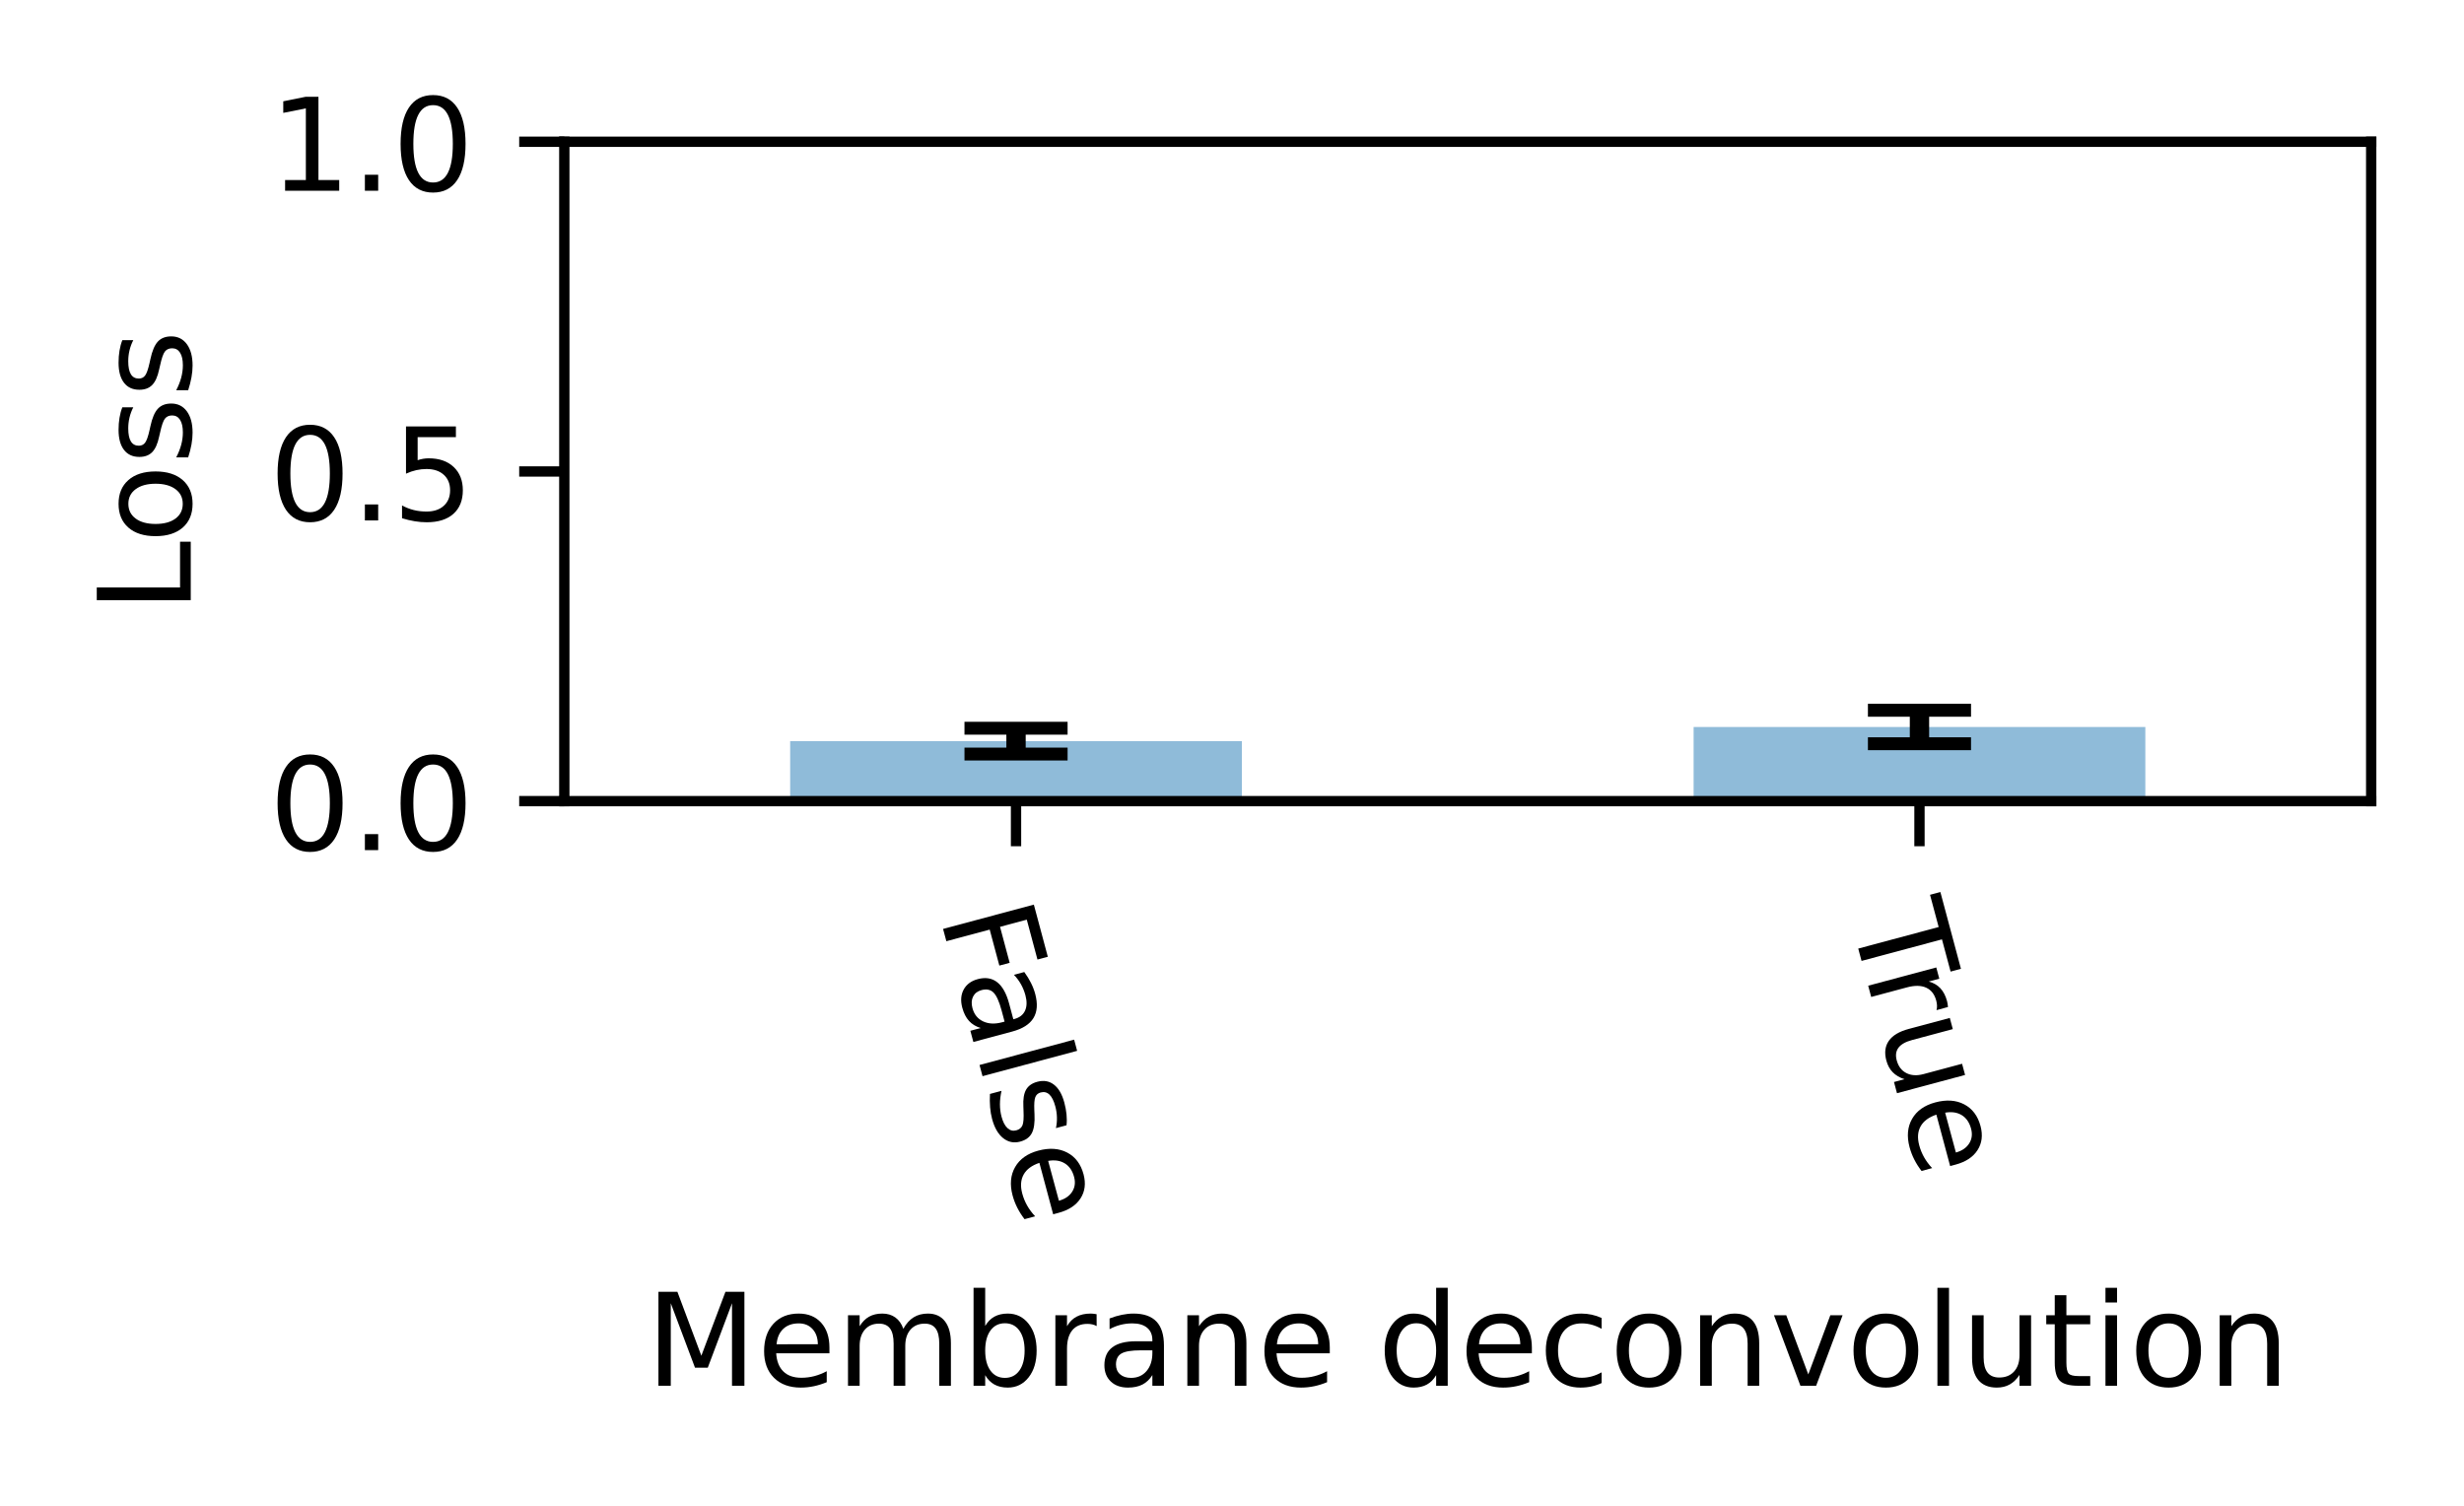
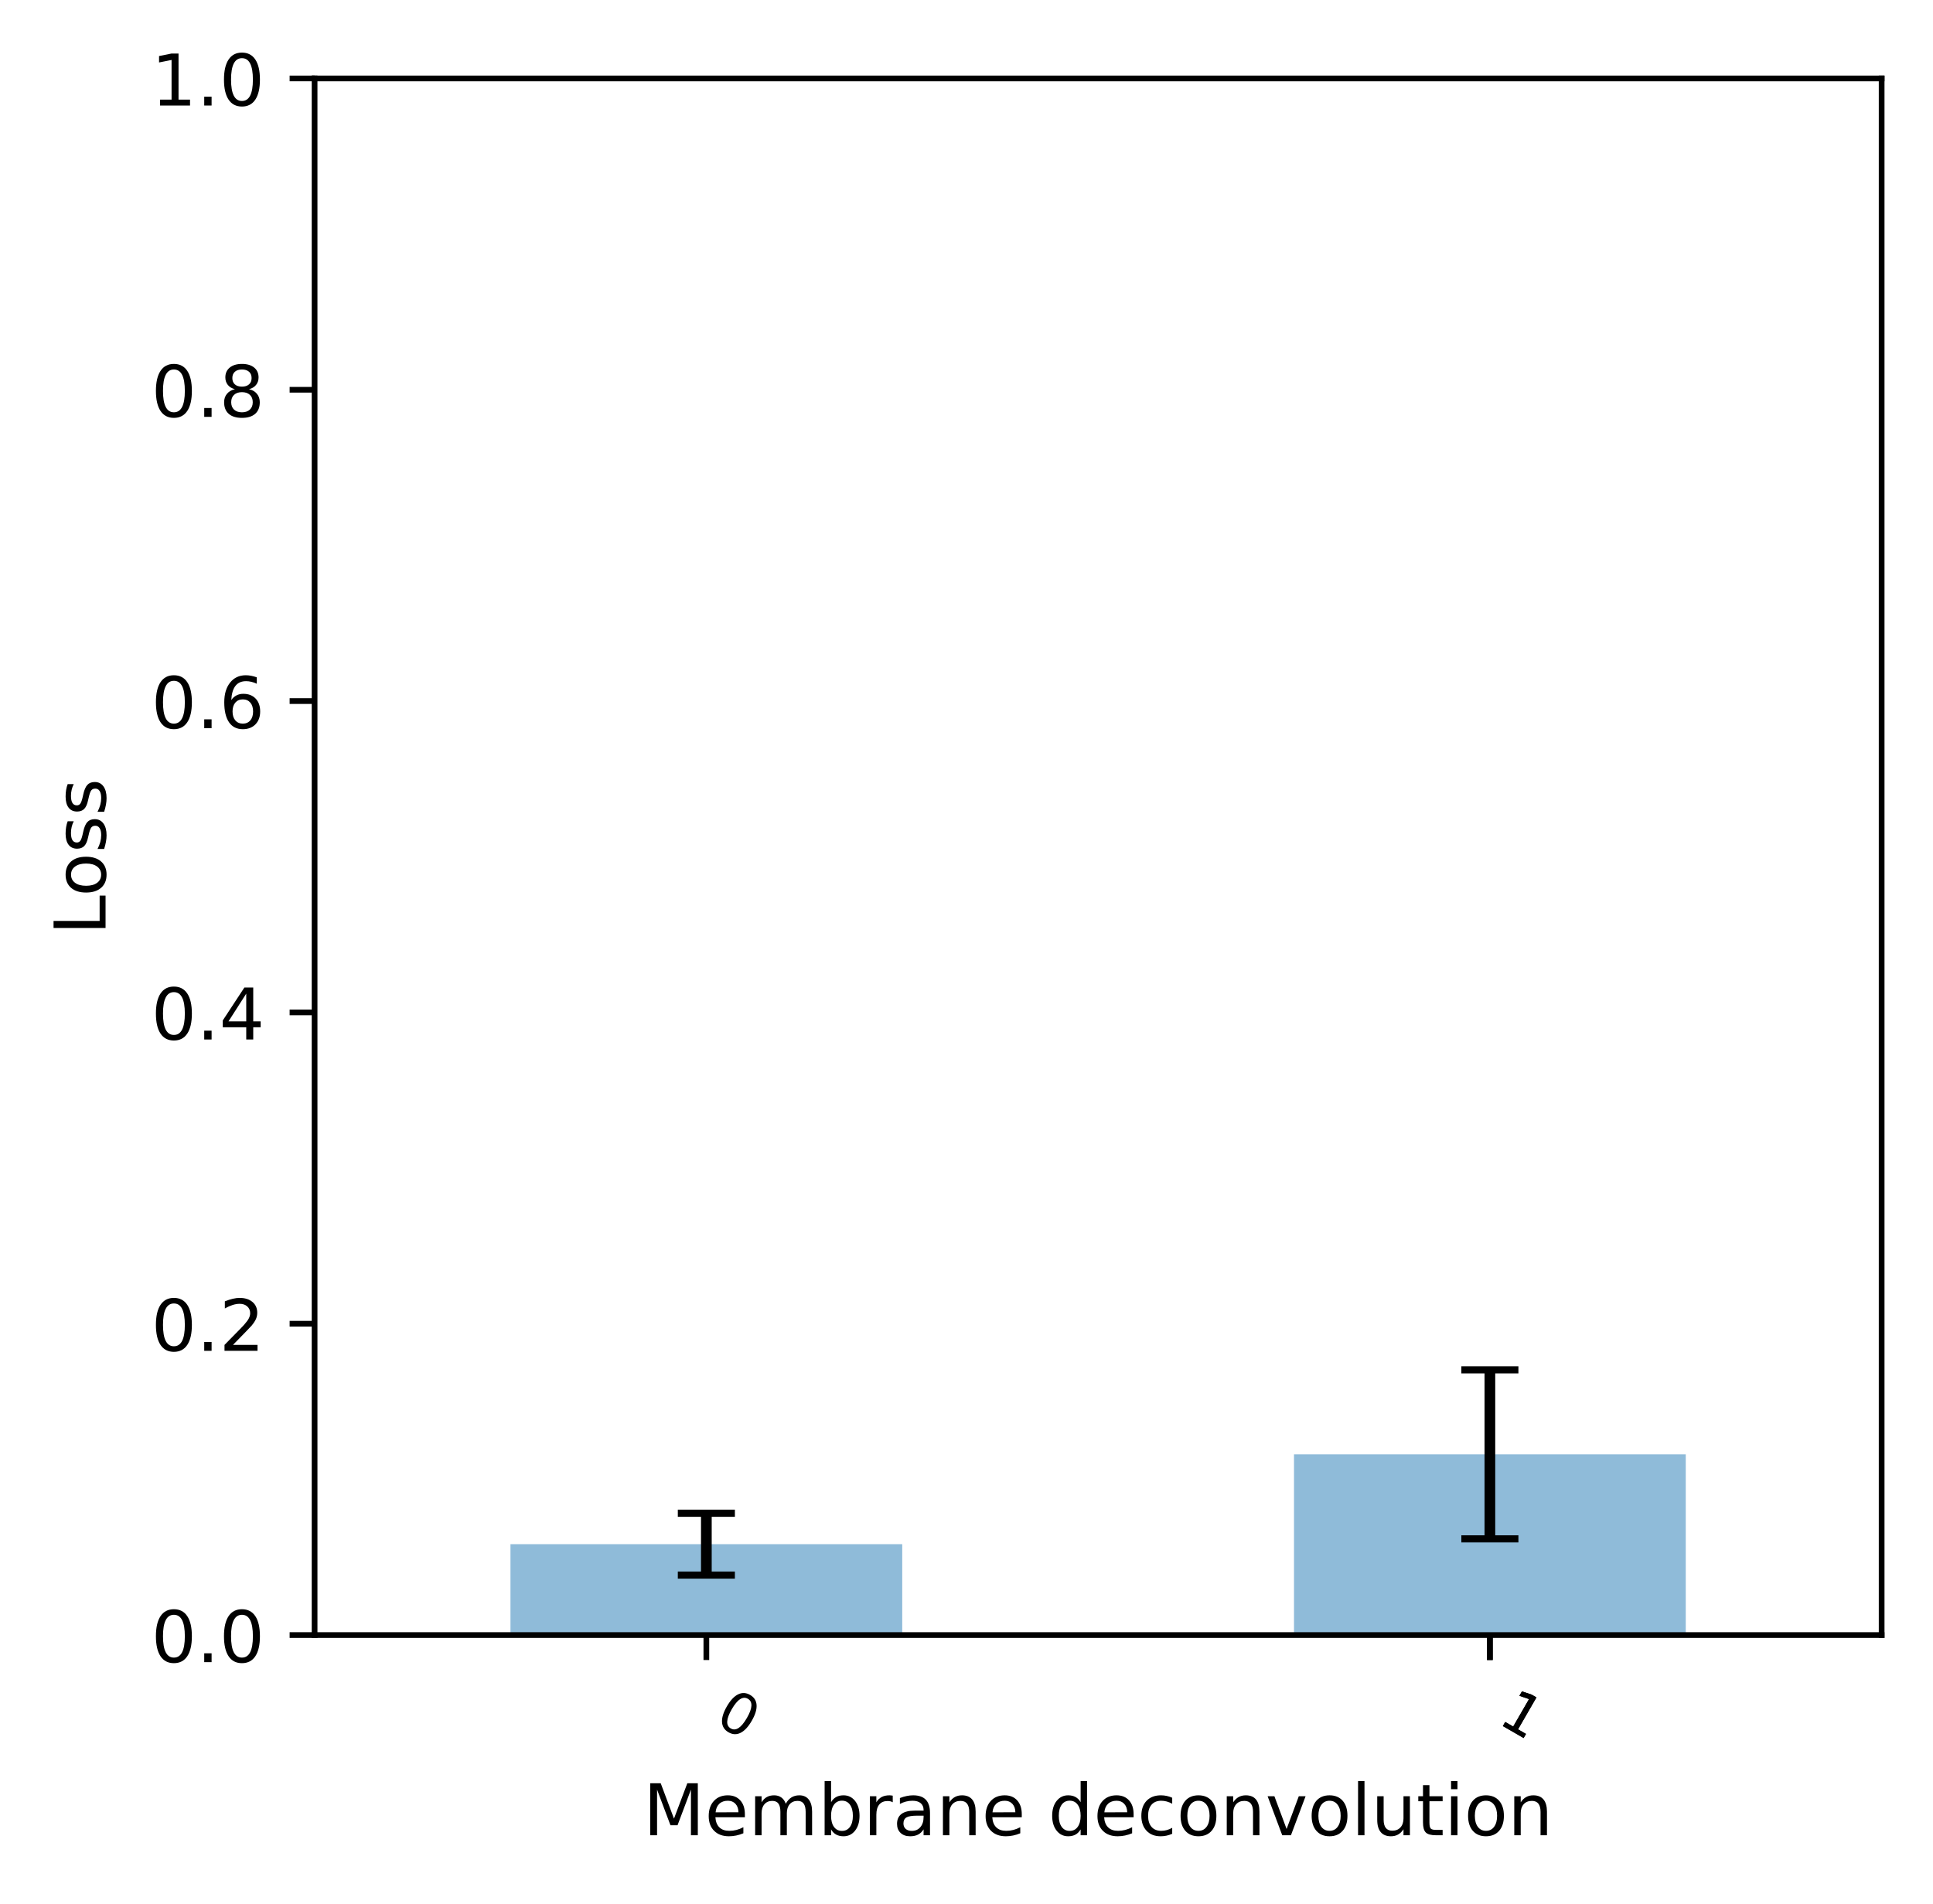
- <svg xmlns="http://www.w3.org/2000/svg" xmlns:xlink="http://www.w3.org/1999/xlink" width="191.165pt" height="116.791pt" viewBox="0 0 191.165 116.791" version="1.1">
+ <svg xmlns="http://www.w3.org/2000/svg" xmlns:xlink="http://www.w3.org/1999/xlink" width="270.988pt" height="266.941pt" viewBox="0 0 270.988 266.941" version="1.1">
  <defs>
    <style type="text/css">*{stroke-linejoin: round; stroke-linecap: butt}</style>
  </defs>
  <g id="figure_1">
    <g id="patch_1">
-       <path d="M 0 116.791  L 191.165 116.791  L 191.165 0  L 0 0  L 0 116.791  z " style="fill: none" />
+       <path d="M 0 266.941  L 270.988 266.941  L 270.988 0  L 0 0  L 0 266.941  z " style="fill: none" />
    </g>
    <g id="axes_1">
      <g id="patch_2">
-         <path d="M 43.781 62.155  L 183.965 62.155  L 183.965 10.999  L 43.781 10.999  L 43.781 62.155  z " style="fill: none" />
+         <path d="M 44.103 229.267  L 263.788 229.267  L 263.788 10.999  L 44.103 10.999  L 44.103 229.267  z " style="fill: none" />
      </g>
      <g id="patch_3">
-         <path d="M 61.304 62.155  L 96.35 62.155  L 96.35 57.499  L 61.304 57.499  z " clip-path="url(#pd3eac62905)" style="fill: #1f77b4; opacity: 0.5" />
+         <path d="M 71.564 229.267  L 126.485 229.267  L 126.485 216.522  L 71.564 216.522  z " clip-path="url(#pc7e67e3f1c)" style="fill: #1f77b4; opacity: 0.5" />
      </g>
      <g id="patch_4">
-         <path d="M 131.396 62.155  L 166.442 62.155  L 166.442 56.403  L 131.396 56.403  z " clip-path="url(#pd3eac62905)" style="fill: #1f77b4; opacity: 0.5" />
+         <path d="M 181.406 229.267  L 236.328 229.267  L 236.328 203.926  L 181.406 203.926  z " clip-path="url(#pc7e67e3f1c)" style="fill: #1f77b4; opacity: 0.5" />
      </g>
      <g id="matplotlib.axis_1">
        <g id="xtick_1">
          <g id="line2d_1">
            <defs>
-               <path id="m51d997cd04" d="M 0 0  L 0 3.5  " style="stroke: #000000; stroke-width: 0.8" />
-             </defs>
-             <g>
-               <use xlink:href="#m51d997cd04" x="78.827" y="62.155" style="stroke: #000000; stroke-width: 0.8" />
+               <path id="m59f3fdeb1d" d="M 0 0  L 0 3.5  " style="stroke: #000000; stroke-width: 0.8" />
+             </defs>
+             <g>
+               <use xlink:href="#m59f3fdeb1d" x="99.024" y="229.267" style="stroke: #000000; stroke-width: 0.8" />
            </g>
          </g>
          <g id="text_1">
-             <g transform="translate(72.91271 71.12184) rotate(-285) scale(0.1 -0.1)">
-               <defs>
-                 <path id="DejaVuSans-46" d="M 628 4666  L 3309 4666  L 3309 4134  L 1259 4134  L 1259 2759  L 3109 2759  L 3109 2228  L 1259 2228  L 1259 0  L 628 0  L 628 4666  z " transform="scale(0.015625)" />
-                 <path id="DejaVuSans-61" d="M 2194 1759  Q 1497 1759 1228 1600  Q 959 1441 959 1056  Q 959 750 1161 570  Q 1363 391 1709 391  Q 2188 391 2477 730  Q 2766 1069 2766 1631  L 2766 1759  L 2194 1759  z M 3341 1997  L 3341 0  L 2766 0  L 2766 531  Q 2569 213 2275 61  Q 1981 -91 1556 -91  Q 1019 -91 701 211  Q 384 513 384 1019  Q 384 1609 779 1909  Q 1175 2209 1959 2209  L 2766 2209  L 2766 2266  Q 2766 2663 2505 2880  Q 2244 3097 1772 3097  Q 1472 3097 1187 3025  Q 903 2953 641 2809  L 641 3341  Q 956 3463 1253 3523  Q 1550 3584 1831 3584  Q 2591 3584 2966 3190  Q 3341 2797 3341 1997  z " transform="scale(0.015625)" />
-                 <path id="DejaVuSans-6c" d="M 603 4863  L 1178 4863  L 1178 0  L 603 0  L 603 4863  z " transform="scale(0.015625)" />
-                 <path id="DejaVuSans-73" d="M 2834 3397  L 2834 2853  Q 2591 2978 2328 3040  Q 2066 3103 1784 3103  Q 1356 3103 1142 2972  Q 928 2841 928 2578  Q 928 2378 1081 2264  Q 1234 2150 1697 2047  L 1894 2003  Q 2506 1872 2764 1633  Q 3022 1394 3022 966  Q 3022 478 2636 193  Q 2250 -91 1575 -91  Q 1294 -91 989 -36  Q 684 19 347 128  L 347 722  Q 666 556 975 473  Q 1284 391 1588 391  Q 1994 391 2212 530  Q 2431 669 2431 922  Q 2431 1156 2273 1281  Q 2116 1406 1581 1522  L 1381 1569  Q 847 1681 609 1914  Q 372 2147 372 2553  Q 372 3047 722 3315  Q 1072 3584 1716 3584  Q 2034 3584 2315 3537  Q 2597 3491 2834 3397  z " transform="scale(0.015625)" />
-                 <path id="DejaVuSans-65" d="M 3597 1894  L 3597 1613  L 953 1613  Q 991 1019 1311 708  Q 1631 397 2203 397  Q 2534 397 2845 478  Q 3156 559 3463 722  L 3463 178  Q 3153 47 2828 -22  Q 2503 -91 2169 -91  Q 1331 -91 842 396  Q 353 884 353 1716  Q 353 2575 817 3079  Q 1281 3584 2069 3584  Q 2775 3584 3186 3129  Q 3597 2675 3597 1894  z M 3022 2063  Q 3016 2534 2758 2815  Q 2500 3097 2075 3097  Q 1594 3097 1305 2825  Q 1016 2553 972 2059  L 3022 2063  z " transform="scale(0.015625)" />
-               </defs>
-               <use xlink:href="#DejaVuSans-46" />
-               <use xlink:href="#DejaVuSans-61" transform="translate(48.39453 0)" />
-               <use xlink:href="#DejaVuSans-6c" transform="translate(109.6738 0)" />
-               <use xlink:href="#DejaVuSans-73" transform="translate(137.457 0)" />
-               <use xlink:href="#DejaVuSans-65" transform="translate(189.5566 0)" />
+             <g transform="translate(99.98532 241.5304) rotate(-330) scale(0.08 -0.08)">
+               <defs>
+                 <path id="DejaVuSans-13" d="M 2034 4250  Q 1547 4250 1301 3770  Q 1056 3291 1056 2328  Q 1056 1369 1301 889  Q 1547 409 2034 409  Q 2525 409 2770 889  Q 3016 1369 3016 2328  Q 3016 3291 2770 3770  Q 2525 4250 2034 4250  z M 2034 4750  Q 2819 4750 3233 4129  Q 3647 3509 3647 2328  Q 3647 1150 3233 529  Q 2819 -91 2034 -91  Q 1250 -91 836 529  Q 422 1150 422 2328  Q 422 3509 836 4129  Q 1250 4750 2034 4750  z " transform="scale(0.015625)" />
+               </defs>
+               <use xlink:href="#DejaVuSans-13" />
            </g>
          </g>
        </g>
        <g id="xtick_2">
          <g id="line2d_2">
            <g>
-               <use xlink:href="#m51d997cd04" x="148.919" y="62.155" style="stroke: #000000; stroke-width: 0.8" />
+               <use xlink:href="#m59f3fdeb1d" x="208.867" y="229.267" style="stroke: #000000; stroke-width: 0.8" />
            </g>
          </g>
          <g id="text_2">
-             <g transform="translate(143.506 71.12184) rotate(-285) scale(0.1 -0.1)">
-               <defs>
-                 <path id="DejaVuSans-54" d="M -19 4666  L 3928 4666  L 3928 4134  L 2272 4134  L 2272 0  L 1638 0  L 1638 4134  L -19 4134  L -19 4666  z " transform="scale(0.015625)" />
-                 <path id="DejaVuSans-72" d="M 2631 2963  Q 2534 3019 2420 3045  Q 2306 3072 2169 3072  Q 1681 3072 1420 2755  Q 1159 2438 1159 1844  L 1159 0  L 581 0  L 581 3500  L 1159 3500  L 1159 2956  Q 1341 3275 1631 3429  Q 1922 3584 2338 3584  Q 2397 3584 2469 3576  Q 2541 3569 2628 3553  L 2631 2963  z " transform="scale(0.015625)" />
-                 <path id="DejaVuSans-75" d="M 544 1381  L 544 3500  L 1119 3500  L 1119 1403  Q 1119 906 1312 657  Q 1506 409 1894 409  Q 2359 409 2629 706  Q 2900 1003 2900 1516  L 2900 3500  L 3475 3500  L 3475 0  L 2900 0  L 2900 538  Q 2691 219 2414 64  Q 2138 -91 1772 -91  Q 1169 -91 856 284  Q 544 659 544 1381  z M 1991 3584  L 1991 3584  z " transform="scale(0.015625)" />
-               </defs>
-               <use xlink:href="#DejaVuSans-54" />
-               <use xlink:href="#DejaVuSans-72" transform="translate(46.33398 0)" />
-               <use xlink:href="#DejaVuSans-75" transform="translate(87.44727 0)" />
-               <use xlink:href="#DejaVuSans-65" transform="translate(150.8262 0)" />
-             </g>
-           </g>
-         </g>
-         <g id="text_3">
-           <g transform="translate(50.10216 107.5108) scale(0.1 -0.1)">
-             <defs>
-               <path id="DejaVuSans-4d" d="M 628 4666  L 1569 4666  L 2759 1491  L 3956 4666  L 4897 4666  L 4897 0  L 4281 0  L 4281 4097  L 3078 897  L 2444 897  L 1241 4097  L 1241 0  L 628 0  L 628 4666  z " transform="scale(0.015625)" />
-               <path id="DejaVuSans-6d" d="M 3328 2828  Q 3544 3216 3844 3400  Q 4144 3584 4550 3584  Q 5097 3584 5394 3201  Q 5691 2819 5691 2113  L 5691 0  L 5113 0  L 5113 2094  Q 5113 2597 4934 2840  Q 4756 3084 4391 3084  Q 3944 3084 3684 2787  Q 3425 2491 3425 1978  L 3425 0  L 2847 0  L 2847 2094  Q 2847 2600 2669 2842  Q 2491 3084 2119 3084  Q 1678 3084 1418 2786  Q 1159 2488 1159 1978  L 1159 0  L 581 0  L 581 3500  L 1159 3500  L 1159 2956  Q 1356 3278 1631 3431  Q 1906 3584 2284 3584  Q 2666 3584 2933 3390  Q 3200 3197 3328 2828  z " transform="scale(0.015625)" />
-               <path id="DejaVuSans-62" d="M 3116 1747  Q 3116 2381 2855 2742  Q 2594 3103 2138 3103  Q 1681 3103 1420 2742  Q 1159 2381 1159 1747  Q 1159 1113 1420 752  Q 1681 391 2138 391  Q 2594 391 2855 752  Q 3116 1113 3116 1747  z M 1159 2969  Q 1341 3281 1617 3432  Q 1894 3584 2278 3584  Q 2916 3584 3314 3078  Q 3713 2572 3713 1747  Q 3713 922 3314 415  Q 2916 -91 2278 -91  Q 1894 -91 1617 61  Q 1341 213 1159 525  L 1159 0  L 581 0  L 581 4863  L 1159 4863  L 1159 2969  z " transform="scale(0.015625)" />
-               <path id="DejaVuSans-6e" d="M 3513 2113  L 3513 0  L 2938 0  L 2938 2094  Q 2938 2591 2744 2837  Q 2550 3084 2163 3084  Q 1697 3084 1428 2787  Q 1159 2491 1159 1978  L 1159 0  L 581 0  L 581 3500  L 1159 3500  L 1159 2956  Q 1366 3272 1645 3428  Q 1925 3584 2291 3584  Q 2894 3584 3203 3211  Q 3513 2838 3513 2113  z " transform="scale(0.015625)" />
-               <path id="DejaVuSans-20" transform="scale(0.015625)" />
-               <path id="DejaVuSans-64" d="M 2906 2969  L 2906 4863  L 3481 4863  L 3481 0  L 2906 0  L 2906 525  Q 2725 213 2448 61  Q 2172 -91 1784 -91  Q 1150 -91 751 415  Q 353 922 353 1747  Q 353 2572 751 3078  Q 1150 3584 1784 3584  Q 2172 3584 2448 3432  Q 2725 3281 2906 2969  z M 947 1747  Q 947 1113 1208 752  Q 1469 391 1925 391  Q 2381 391 2643 752  Q 2906 1113 2906 1747  Q 2906 2381 2643 2742  Q 2381 3103 1925 3103  Q 1469 3103 1208 2742  Q 947 2381 947 1747  z " transform="scale(0.015625)" />
-               <path id="DejaVuSans-63" d="M 3122 3366  L 3122 2828  Q 2878 2963 2633 3030  Q 2388 3097 2138 3097  Q 1578 3097 1268 2742  Q 959 2388 959 1747  Q 959 1106 1268 751  Q 1578 397 2138 397  Q 2388 397 2633 464  Q 2878 531 3122 666  L 3122 134  Q 2881 22 2623 -34  Q 2366 -91 2075 -91  Q 1284 -91 818 406  Q 353 903 353 1747  Q 353 2603 823 3093  Q 1294 3584 2113 3584  Q 2378 3584 2631 3529  Q 2884 3475 3122 3366  z " transform="scale(0.015625)" />
-               <path id="DejaVuSans-6f" d="M 1959 3097  Q 1497 3097 1228 2736  Q 959 2375 959 1747  Q 959 1119 1226 758  Q 1494 397 1959 397  Q 2419 397 2687 759  Q 2956 1122 2956 1747  Q 2956 2369 2687 2733  Q 2419 3097 1959 3097  z M 1959 3584  Q 2709 3584 3137 3096  Q 3566 2609 3566 1747  Q 3566 888 3137 398  Q 2709 -91 1959 -91  Q 1206 -91 779 398  Q 353 888 353 1747  Q 353 2609 779 3096  Q 1206 3584 1959 3584  z " transform="scale(0.015625)" />
-               <path id="DejaVuSans-76" d="M 191 3500  L 800 3500  L 1894 563  L 2988 3500  L 3597 3500  L 2284 0  L 1503 0  L 191 3500  z " transform="scale(0.015625)" />
-               <path id="DejaVuSans-74" d="M 1172 4494  L 1172 3500  L 2356 3500  L 2356 3053  L 1172 3053  L 1172 1153  Q 1172 725 1289 603  Q 1406 481 1766 481  L 2356 481  L 2356 0  L 1766 0  Q 1100 0 847 248  Q 594 497 594 1153  L 594 3053  L 172 3053  L 172 3500  L 594 3500  L 594 4494  L 1172 4494  z " transform="scale(0.015625)" />
-               <path id="DejaVuSans-69" d="M 603 3500  L 1178 3500  L 1178 0  L 603 0  L 603 3500  z M 603 4863  L 1178 4863  L 1178 4134  L 603 4134  L 603 4863  z " transform="scale(0.015625)" />
-             </defs>
-             <use xlink:href="#DejaVuSans-4d" />
-             <use xlink:href="#DejaVuSans-65" transform="translate(86.2793 0)" />
-             <use xlink:href="#DejaVuSans-6d" transform="translate(147.8027 0)" />
-             <use xlink:href="#DejaVuSans-62" transform="translate(245.2148 0)" />
-             <use xlink:href="#DejaVuSans-72" transform="translate(308.6914 0)" />
-             <use xlink:href="#DejaVuSans-61" transform="translate(349.8047 0)" />
-             <use xlink:href="#DejaVuSans-6e" transform="translate(411.084 0)" />
-             <use xlink:href="#DejaVuSans-65" transform="translate(474.4629 0)" />
-             <use xlink:href="#DejaVuSans-20" transform="translate(535.9863 0)" />
-             <use xlink:href="#DejaVuSans-64" transform="translate(567.7734 0)" />
-             <use xlink:href="#DejaVuSans-65" transform="translate(631.25 0)" />
-             <use xlink:href="#DejaVuSans-63" transform="translate(692.7734 0)" />
-             <use xlink:href="#DejaVuSans-6f" transform="translate(747.7539 0)" />
-             <use xlink:href="#DejaVuSans-6e" transform="translate(808.9355 0)" />
-             <use xlink:href="#DejaVuSans-76" transform="translate(872.3145 0)" />
-             <use xlink:href="#DejaVuSans-6f" transform="translate(931.4941 0)" />
-             <use xlink:href="#DejaVuSans-6c" transform="translate(992.6758 0)" />
-             <use xlink:href="#DejaVuSans-75" transform="translate(1020.459 0)" />
-             <use xlink:href="#DejaVuSans-74" transform="translate(1083.838 0)" />
-             <use xlink:href="#DejaVuSans-69" transform="translate(1123.047 0)" />
-             <use xlink:href="#DejaVuSans-6f" transform="translate(1150.83 0)" />
-             <use xlink:href="#DejaVuSans-6e" transform="translate(1212.012 0)" />
+             <g transform="translate(209.8278 241.5304) rotate(-330) scale(0.08 -0.08)">
+               <defs>
+                 <path id="DejaVuSans-14" d="M 794 531  L 1825 531  L 1825 4091  L 703 3866  L 703 4441  L 1819 4666  L 2450 4666  L 2450 531  L 3481 531  L 3481 0  L 794 0  L 794 531  z " transform="scale(0.015625)" />
+               </defs>
+               <use xlink:href="#DejaVuSans-14" />
+             </g>
+           </g>
+         </g>
+         <g id="xtick_3">
+           <g id="line2d_3">
+             <g>
+               <use xlink:href="#m59f3fdeb1d" x="208.867" y="229.267" style="stroke: #000000; stroke-width: 0.8" />
+             </g>
+           </g>
+           <g id="text_3">
+             <g transform="translate(209.8278 241.5304) rotate(-330) scale(0.08 -0.08)">
+               <use xlink:href="#DejaVuSans-14" />
+             </g>
+           </g>
+         </g>
+         <g id="text_4">
+           <g transform="translate(90.17455 257.3382) scale(0.1 -0.1)">
+             <defs>
+               <path id="DejaVuSans-30" d="M 628 4666  L 1569 4666  L 2759 1491  L 3956 4666  L 4897 4666  L 4897 0  L 4281 0  L 4281 4097  L 3078 897  L 2444 897  L 1241 4097  L 1241 0  L 628 0  L 628 4666  z " transform="scale(0.015625)" />
+               <path id="DejaVuSans-48" d="M 3597 1894  L 3597 1613  L 953 1613  Q 991 1019 1311 708  Q 1631 397 2203 397  Q 2534 397 2845 478  Q 3156 559 3463 722  L 3463 178  Q 3153 47 2828 -22  Q 2503 -91 2169 -91  Q 1331 -91 842 396  Q 353 884 353 1716  Q 353 2575 817 3079  Q 1281 3584 2069 3584  Q 2775 3584 3186 3129  Q 3597 2675 3597 1894  z M 3022 2063  Q 3016 2534 2758 2815  Q 2500 3097 2075 3097  Q 1594 3097 1305 2825  Q 1016 2553 972 2059  L 3022 2063  z " transform="scale(0.015625)" />
+               <path id="DejaVuSans-50" d="M 3328 2828  Q 3544 3216 3844 3400  Q 4144 3584 4550 3584  Q 5097 3584 5394 3201  Q 5691 2819 5691 2113  L 5691 0  L 5113 0  L 5113 2094  Q 5113 2597 4934 2840  Q 4756 3084 4391 3084  Q 3944 3084 3684 2787  Q 3425 2491 3425 1978  L 3425 0  L 2847 0  L 2847 2094  Q 2847 2600 2669 2842  Q 2491 3084 2119 3084  Q 1678 3084 1418 2786  Q 1159 2488 1159 1978  L 1159 0  L 581 0  L 581 3500  L 1159 3500  L 1159 2956  Q 1356 3278 1631 3431  Q 1906 3584 2284 3584  Q 2666 3584 2933 3390  Q 3200 3197 3328 2828  z " transform="scale(0.015625)" />
+               <path id="DejaVuSans-45" d="M 3116 1747  Q 3116 2381 2855 2742  Q 2594 3103 2138 3103  Q 1681 3103 1420 2742  Q 1159 2381 1159 1747  Q 1159 1113 1420 752  Q 1681 391 2138 391  Q 2594 391 2855 752  Q 3116 1113 3116 1747  z M 1159 2969  Q 1341 3281 1617 3432  Q 1894 3584 2278 3584  Q 2916 3584 3314 3078  Q 3713 2572 3713 1747  Q 3713 922 3314 415  Q 2916 -91 2278 -91  Q 1894 -91 1617 61  Q 1341 213 1159 525  L 1159 0  L 581 0  L 581 4863  L 1159 4863  L 1159 2969  z " transform="scale(0.015625)" />
+               <path id="DejaVuSans-55" d="M 2631 2963  Q 2534 3019 2420 3045  Q 2306 3072 2169 3072  Q 1681 3072 1420 2755  Q 1159 2438 1159 1844  L 1159 0  L 581 0  L 581 3500  L 1159 3500  L 1159 2956  Q 1341 3275 1631 3429  Q 1922 3584 2338 3584  Q 2397 3584 2469 3576  Q 2541 3569 2628 3553  L 2631 2963  z " transform="scale(0.015625)" />
+               <path id="DejaVuSans-44" d="M 2194 1759  Q 1497 1759 1228 1600  Q 959 1441 959 1056  Q 959 750 1161 570  Q 1363 391 1709 391  Q 2188 391 2477 730  Q 2766 1069 2766 1631  L 2766 1759  L 2194 1759  z M 3341 1997  L 3341 0  L 2766 0  L 2766 531  Q 2569 213 2275 61  Q 1981 -91 1556 -91  Q 1019 -91 701 211  Q 384 513 384 1019  Q 384 1609 779 1909  Q 1175 2209 1959 2209  L 2766 2209  L 2766 2266  Q 2766 2663 2505 2880  Q 2244 3097 1772 3097  Q 1472 3097 1187 3025  Q 903 2953 641 2809  L 641 3341  Q 956 3463 1253 3523  Q 1550 3584 1831 3584  Q 2591 3584 2966 3190  Q 3341 2797 3341 1997  z " transform="scale(0.015625)" />
+               <path id="DejaVuSans-51" d="M 3513 2113  L 3513 0  L 2938 0  L 2938 2094  Q 2938 2591 2744 2837  Q 2550 3084 2163 3084  Q 1697 3084 1428 2787  Q 1159 2491 1159 1978  L 1159 0  L 581 0  L 581 3500  L 1159 3500  L 1159 2956  Q 1366 3272 1645 3428  Q 1925 3584 2291 3584  Q 2894 3584 3203 3211  Q 3513 2838 3513 2113  z " transform="scale(0.015625)" />
+               <path id="DejaVuSans-3" transform="scale(0.015625)" />
+               <path id="DejaVuSans-47" d="M 2906 2969  L 2906 4863  L 3481 4863  L 3481 0  L 2906 0  L 2906 525  Q 2725 213 2448 61  Q 2172 -91 1784 -91  Q 1150 -91 751 415  Q 353 922 353 1747  Q 353 2572 751 3078  Q 1150 3584 1784 3584  Q 2172 3584 2448 3432  Q 2725 3281 2906 2969  z M 947 1747  Q 947 1113 1208 752  Q 1469 391 1925 391  Q 2381 391 2643 752  Q 2906 1113 2906 1747  Q 2906 2381 2643 2742  Q 2381 3103 1925 3103  Q 1469 3103 1208 2742  Q 947 2381 947 1747  z " transform="scale(0.015625)" />
+               <path id="DejaVuSans-46" d="M 3122 3366  L 3122 2828  Q 2878 2963 2633 3030  Q 2388 3097 2138 3097  Q 1578 3097 1268 2742  Q 959 2388 959 1747  Q 959 1106 1268 751  Q 1578 397 2138 397  Q 2388 397 2633 464  Q 2878 531 3122 666  L 3122 134  Q 2881 22 2623 -34  Q 2366 -91 2075 -91  Q 1284 -91 818 406  Q 353 903 353 1747  Q 353 2603 823 3093  Q 1294 3584 2113 3584  Q 2378 3584 2631 3529  Q 2884 3475 3122 3366  z " transform="scale(0.015625)" />
+               <path id="DejaVuSans-52" d="M 1959 3097  Q 1497 3097 1228 2736  Q 959 2375 959 1747  Q 959 1119 1226 758  Q 1494 397 1959 397  Q 2419 397 2687 759  Q 2956 1122 2956 1747  Q 2956 2369 2687 2733  Q 2419 3097 1959 3097  z M 1959 3584  Q 2709 3584 3137 3096  Q 3566 2609 3566 1747  Q 3566 888 3137 398  Q 2709 -91 1959 -91  Q 1206 -91 779 398  Q 353 888 353 1747  Q 353 2609 779 3096  Q 1206 3584 1959 3584  z " transform="scale(0.015625)" />
+               <path id="DejaVuSans-59" d="M 191 3500  L 800 3500  L 1894 563  L 2988 3500  L 3597 3500  L 2284 0  L 1503 0  L 191 3500  z " transform="scale(0.015625)" />
+               <path id="DejaVuSans-4f" d="M 603 4863  L 1178 4863  L 1178 0  L 603 0  L 603 4863  z " transform="scale(0.015625)" />
+               <path id="DejaVuSans-58" d="M 544 1381  L 544 3500  L 1119 3500  L 1119 1403  Q 1119 906 1312 657  Q 1506 409 1894 409  Q 2359 409 2629 706  Q 2900 1003 2900 1516  L 2900 3500  L 3475 3500  L 3475 0  L 2900 0  L 2900 538  Q 2691 219 2414 64  Q 2138 -91 1772 -91  Q 1169 -91 856 284  Q 544 659 544 1381  z M 1991 3584  L 1991 3584  z " transform="scale(0.015625)" />
+               <path id="DejaVuSans-57" d="M 1172 4494  L 1172 3500  L 2356 3500  L 2356 3053  L 1172 3053  L 1172 1153  Q 1172 725 1289 603  Q 1406 481 1766 481  L 2356 481  L 2356 0  L 1766 0  Q 1100 0 847 248  Q 594 497 594 1153  L 594 3053  L 172 3053  L 172 3500  L 594 3500  L 594 4494  L 1172 4494  z " transform="scale(0.015625)" />
+               <path id="DejaVuSans-4c" d="M 603 3500  L 1178 3500  L 1178 0  L 603 0  L 603 3500  z M 603 4863  L 1178 4863  L 1178 4134  L 603 4134  L 603 4863  z " transform="scale(0.015625)" />
+             </defs>
+             <use xlink:href="#DejaVuSans-30" />
+             <use xlink:href="#DejaVuSans-48" transform="translate(86.28125 0)" />
+             <use xlink:href="#DejaVuSans-50" transform="translate(147.8125 0)" />
+             <use xlink:href="#DejaVuSans-45" transform="translate(245.2188 0)" />
+             <use xlink:href="#DejaVuSans-55" transform="translate(308.7031 0)" />
+             <use xlink:href="#DejaVuSans-44" transform="translate(349.8125 0)" />
+             <use xlink:href="#DejaVuSans-51" transform="translate(411.0938 0)" />
+             <use xlink:href="#DejaVuSans-48" transform="translate(474.4688 0)" />
+             <use xlink:href="#DejaVuSans-3" transform="translate(536 0)" />
+             <use xlink:href="#DejaVuSans-47" transform="translate(567.7812 0)" />
+             <use xlink:href="#DejaVuSans-48" transform="translate(631.2656 0)" />
+             <use xlink:href="#DejaVuSans-46" transform="translate(692.7969 0)" />
+             <use xlink:href="#DejaVuSans-52" transform="translate(747.7812 0)" />
+             <use xlink:href="#DejaVuSans-51" transform="translate(808.9688 0)" />
+             <use xlink:href="#DejaVuSans-59" transform="translate(872.3438 0)" />
+             <use xlink:href="#DejaVuSans-52" transform="translate(931.5312 0)" />
+             <use xlink:href="#DejaVuSans-4f" transform="translate(992.7188 0)" />
+             <use xlink:href="#DejaVuSans-58" transform="translate(1020.5 0)" />
+             <use xlink:href="#DejaVuSans-57" transform="translate(1083.875 0)" />
+             <use xlink:href="#DejaVuSans-4c" transform="translate(1123.078 0)" />
+             <use xlink:href="#DejaVuSans-52" transform="translate(1150.859 0)" />
+             <use xlink:href="#DejaVuSans-51" transform="translate(1212.047 0)" />
          </g>
        </g>
      </g>
      <g id="matplotlib.axis_2">
        <g id="ytick_1">
-           <g id="line2d_3">
-             <defs>
-               <path id="m800b3a6752" d="M 0 0  L -3.5 0  " style="stroke: #000000; stroke-width: 0.8" />
-             </defs>
-             <g>
-               <use xlink:href="#m800b3a6752" x="43.781" y="62.155" style="stroke: #000000; stroke-width: 0.8" />
-             </g>
-           </g>
-           <g id="text_4">
-             <g transform="translate(20.87813 65.95444) scale(0.1 -0.1)">
-               <defs>
-                 <path id="DejaVuSans-30" d="M 2034 4250  Q 1547 4250 1301 3770  Q 1056 3291 1056 2328  Q 1056 1369 1301 889  Q 1547 409 2034 409  Q 2525 409 2770 889  Q 3016 1369 3016 2328  Q 3016 3291 2770 3770  Q 2525 4250 2034 4250  z M 2034 4750  Q 2819 4750 3233 4129  Q 3647 3509 3647 2328  Q 3647 1150 3233 529  Q 2819 -91 2034 -91  Q 1250 -91 836 529  Q 422 1150 422 2328  Q 422 3509 836 4129  Q 1250 4750 2034 4750  z " transform="scale(0.015625)" />
-                 <path id="DejaVuSans-2e" d="M 684 794  L 1344 794  L 1344 0  L 684 0  L 684 794  z " transform="scale(0.015625)" />
-               </defs>
-               <use xlink:href="#DejaVuSans-30" />
-               <use xlink:href="#DejaVuSans-2e" transform="translate(63.62305 0)" />
-               <use xlink:href="#DejaVuSans-30" transform="translate(95.41016 0)" />
+           <g id="line2d_4">
+             <defs>
+               <path id="m07cd8b0e7c" d="M 0 0  L -3.5 0  " style="stroke: #000000; stroke-width: 0.8" />
+             </defs>
+             <g>
+               <use xlink:href="#m07cd8b0e7c" x="44.103" y="229.267" style="stroke: #000000; stroke-width: 0.8" />
+             </g>
+           </g>
+           <g id="text_5">
+             <g transform="translate(21.2 233.0654) scale(0.1 -0.1)">
+               <defs>
+                 <path id="DejaVuSans-11" d="M 684 794  L 1344 794  L 1344 0  L 684 0  L 684 794  z " transform="scale(0.015625)" />
+               </defs>
+               <use xlink:href="#DejaVuSans-13" />
+               <use xlink:href="#DejaVuSans-11" transform="translate(63.625 0)" />
+               <use xlink:href="#DejaVuSans-13" transform="translate(95.40625 0)" />
            </g>
          </g>
        </g>
        <g id="ytick_2">
-           <g id="line2d_4">
-             <g>
-               <use xlink:href="#m800b3a6752" x="43.781" y="36.577" style="stroke: #000000; stroke-width: 0.8" />
-             </g>
-           </g>
-           <g id="text_5">
-             <g transform="translate(20.87813 40.37644) scale(0.1 -0.1)">
-               <defs>
-                 <path id="DejaVuSans-35" d="M 691 4666  L 3169 4666  L 3169 4134  L 1269 4134  L 1269 2991  Q 1406 3038 1543 3061  Q 1681 3084 1819 3084  Q 2600 3084 3056 2656  Q 3513 2228 3513 1497  Q 3513 744 3044 326  Q 2575 -91 1722 -91  Q 1428 -91 1123 -41  Q 819 9 494 109  L 494 744  Q 775 591 1075 516  Q 1375 441 1709 441  Q 2250 441 2565 725  Q 2881 1009 2881 1497  Q 2881 1984 2565 2268  Q 2250 2553 1709 2553  Q 1456 2553 1204 2497  Q 953 2441 691 2322  L 691 4666  z " transform="scale(0.015625)" />
-               </defs>
-               <use xlink:href="#DejaVuSans-30" />
-               <use xlink:href="#DejaVuSans-2e" transform="translate(63.62305 0)" />
-               <use xlink:href="#DejaVuSans-35" transform="translate(95.41016 0)" />
+           <g id="line2d_5">
+             <g>
+               <use xlink:href="#m07cd8b0e7c" x="44.103" y="185.613" style="stroke: #000000; stroke-width: 0.8" />
+             </g>
+           </g>
+           <g id="text_6">
+             <g transform="translate(21.2 189.4118) scale(0.1 -0.1)">
+               <defs>
+                 <path id="DejaVuSans-15" d="M 1228 531  L 3431 531  L 3431 0  L 469 0  L 469 531  Q 828 903 1448 1529  Q 2069 2156 2228 2338  Q 2531 2678 2651 2914  Q 2772 3150 2772 3378  Q 2772 3750 2511 3984  Q 2250 4219 1831 4219  Q 1534 4219 1204 4116  Q 875 4013 500 3803  L 500 4441  Q 881 4594 1212 4672  Q 1544 4750 1819 4750  Q 2544 4750 2975 4387  Q 3406 4025 3406 3419  Q 3406 3131 3298 2873  Q 3191 2616 2906 2266  Q 2828 2175 2409 1742  Q 1991 1309 1228 531  z " transform="scale(0.015625)" />
+               </defs>
+               <use xlink:href="#DejaVuSans-13" />
+               <use xlink:href="#DejaVuSans-11" transform="translate(63.625 0)" />
+               <use xlink:href="#DejaVuSans-15" transform="translate(95.40625 0)" />
            </g>
          </g>
        </g>
        <g id="ytick_3">
-           <g id="line2d_5">
-             <g>
-               <use xlink:href="#m800b3a6752" x="43.781" y="10.999" style="stroke: #000000; stroke-width: 0.8" />
-             </g>
-           </g>
-           <g id="text_6">
-             <g transform="translate(20.87813 14.79844) scale(0.1 -0.1)">
-               <defs>
-                 <path id="DejaVuSans-31" d="M 794 531  L 1825 531  L 1825 4091  L 703 3866  L 703 4441  L 1819 4666  L 2450 4666  L 2450 531  L 3481 531  L 3481 0  L 794 0  L 794 531  z " transform="scale(0.015625)" />
-               </defs>
-               <use xlink:href="#DejaVuSans-31" />
-               <use xlink:href="#DejaVuSans-2e" transform="translate(63.62305 0)" />
-               <use xlink:href="#DejaVuSans-30" transform="translate(95.41016 0)" />
-             </g>
-           </g>
-         </g>
-         <g id="text_7">
-           <g transform="translate(14.79844 47.54441) rotate(-90) scale(0.1 -0.1)">
-             <defs>
-               <path id="DejaVuSans-4c" d="M 628 4666  L 1259 4666  L 1259 531  L 3531 531  L 3531 0  L 628 0  L 628 4666  z " transform="scale(0.015625)" />
-             </defs>
-             <use xlink:href="#DejaVuSans-4c" />
-             <use xlink:href="#DejaVuSans-6f" transform="translate(53.96289 0)" />
-             <use xlink:href="#DejaVuSans-73" transform="translate(115.1445 0)" />
-             <use xlink:href="#DejaVuSans-73" transform="translate(167.2441 0)" />
+           <g id="line2d_6">
+             <g>
+               <use xlink:href="#m07cd8b0e7c" x="44.103" y="141.959" style="stroke: #000000; stroke-width: 0.8" />
+             </g>
+           </g>
+           <g id="text_7">
+             <g transform="translate(21.2 145.7583) scale(0.1 -0.1)">
+               <defs>
+                 <path id="DejaVuSans-17" d="M 2419 4116  L 825 1625  L 2419 1625  L 2419 4116  z M 2253 4666  L 3047 4666  L 3047 1625  L 3713 1625  L 3713 1100  L 3047 1100  L 3047 0  L 2419 0  L 2419 1100  L 313 1100  L 313 1709  L 2253 4666  z " transform="scale(0.015625)" />
+               </defs>
+               <use xlink:href="#DejaVuSans-13" />
+               <use xlink:href="#DejaVuSans-11" transform="translate(63.625 0)" />
+               <use xlink:href="#DejaVuSans-17" transform="translate(95.40625 0)" />
+             </g>
+           </g>
+         </g>
+         <g id="ytick_4">
+           <g id="line2d_7">
+             <g>
+               <use xlink:href="#m07cd8b0e7c" x="44.103" y="98.306" style="stroke: #000000; stroke-width: 0.8" />
+             </g>
+           </g>
+           <g id="text_8">
+             <g transform="translate(21.2 102.1047) scale(0.1 -0.1)">
+               <defs>
+                 <path id="DejaVuSans-19" d="M 2113 2584  Q 1688 2584 1439 2293  Q 1191 2003 1191 1497  Q 1191 994 1439 701  Q 1688 409 2113 409  Q 2538 409 2786 701  Q 3034 994 3034 1497  Q 3034 2003 2786 2293  Q 2538 2584 2113 2584  z M 3366 4563  L 3366 3988  Q 3128 4100 2886 4159  Q 2644 4219 2406 4219  Q 1781 4219 1451 3797  Q 1122 3375 1075 2522  Q 1259 2794 1537 2939  Q 1816 3084 2150 3084  Q 2853 3084 3261 2657  Q 3669 2231 3669 1497  Q 3669 778 3244 343  Q 2819 -91 2113 -91  Q 1303 -91 875 529  Q 447 1150 447 2328  Q 447 3434 972 4092  Q 1497 4750 2381 4750  Q 2619 4750 2861 4703  Q 3103 4656 3366 4563  z " transform="scale(0.015625)" />
+               </defs>
+               <use xlink:href="#DejaVuSans-13" />
+               <use xlink:href="#DejaVuSans-11" transform="translate(63.625 0)" />
+               <use xlink:href="#DejaVuSans-19" transform="translate(95.40625 0)" />
+             </g>
+           </g>
+         </g>
+         <g id="ytick_5">
+           <g id="line2d_8">
+             <g>
+               <use xlink:href="#m07cd8b0e7c" x="44.103" y="54.652" style="stroke: #000000; stroke-width: 0.8" />
+             </g>
+           </g>
+           <g id="text_9">
+             <g transform="translate(21.2 58.4512) scale(0.1 -0.1)">
+               <defs>
+                 <path id="DejaVuSans-1b" d="M 2034 2216  Q 1584 2216 1326 1975  Q 1069 1734 1069 1313  Q 1069 891 1326 650  Q 1584 409 2034 409  Q 2484 409 2743 651  Q 3003 894 3003 1313  Q 3003 1734 2745 1975  Q 2488 2216 2034 2216  z M 1403 2484  Q 997 2584 770 2862  Q 544 3141 544 3541  Q 544 4100 942 4425  Q 1341 4750 2034 4750  Q 2731 4750 3128 4425  Q 3525 4100 3525 3541  Q 3525 3141 3298 2862  Q 3072 2584 2669 2484  Q 3125 2378 3379 2068  Q 3634 1759 3634 1313  Q 3634 634 3220 271  Q 2806 -91 2034 -91  Q 1263 -91 848 271  Q 434 634 434 1313  Q 434 1759 690 2068  Q 947 2378 1403 2484  z M 1172 3481  Q 1172 3119 1398 2916  Q 1625 2713 2034 2713  Q 2441 2713 2670 2916  Q 2900 3119 2900 3481  Q 2900 3844 2670 4047  Q 2441 4250 2034 4250  Q 1625 4250 1398 4047  Q 1172 3844 1172 3481  z " transform="scale(0.015625)" />
+               </defs>
+               <use xlink:href="#DejaVuSans-13" />
+               <use xlink:href="#DejaVuSans-11" transform="translate(63.625 0)" />
+               <use xlink:href="#DejaVuSans-1b" transform="translate(95.40625 0)" />
+             </g>
+           </g>
+         </g>
+         <g id="ytick_6">
+           <g id="line2d_9">
+             <g>
+               <use xlink:href="#m07cd8b0e7c" x="44.103" y="10.999" style="stroke: #000000; stroke-width: 0.8" />
+             </g>
+           </g>
+           <g id="text_10">
+             <g transform="translate(21.2 14.79766) scale(0.1 -0.1)">
+               <use xlink:href="#DejaVuSans-14" />
+               <use xlink:href="#DejaVuSans-11" transform="translate(63.625 0)" />
+               <use xlink:href="#DejaVuSans-13" transform="translate(95.40625 0)" />
+             </g>
+           </g>
+         </g>
+         <g id="text_11">
+           <g transform="translate(14.79766 131.0999) rotate(-90) scale(0.1 -0.1)">
+             <defs>
+               <path id="DejaVuSans-2f" d="M 628 4666  L 1259 4666  L 1259 531  L 3531 531  L 3531 0  L 628 0  L 628 4666  z " transform="scale(0.015625)" />
+               <path id="DejaVuSans-56" d="M 2834 3397  L 2834 2853  Q 2591 2978 2328 3040  Q 2066 3103 1784 3103  Q 1356 3103 1142 2972  Q 928 2841 928 2578  Q 928 2378 1081 2264  Q 1234 2150 1697 2047  L 1894 2003  Q 2506 1872 2764 1633  Q 3022 1394 3022 966  Q 3022 478 2636 193  Q 2250 -91 1575 -91  Q 1294 -91 989 -36  Q 684 19 347 128  L 347 722  Q 666 556 975 473  Q 1284 391 1588 391  Q 1994 391 2212 530  Q 2431 669 2431 922  Q 2431 1156 2273 1281  Q 2116 1406 1581 1522  L 1381 1569  Q 847 1681 609 1914  Q 372 2147 372 2553  Q 372 3047 722 3315  Q 1072 3584 1716 3584  Q 2034 3584 2315 3537  Q 2597 3491 2834 3397  z " transform="scale(0.015625)" />
+             </defs>
+             <use xlink:href="#DejaVuSans-2f" />
+             <use xlink:href="#DejaVuSans-52" transform="translate(53.96875 0)" />
+             <use xlink:href="#DejaVuSans-56" transform="translate(115.1562 0)" />
+             <use xlink:href="#DejaVuSans-56" transform="translate(167.25 0)" />
          </g>
        </g>
      </g>
      <g id="LineCollection_1">
-         <path d="M 78.827 58.5  L 78.827 56.497  " clip-path="url(#pd3eac62905)" style="fill: none; stroke: #000000; stroke-width: 1.5" />
-         <path d="M 148.919 57.702  L 148.919 55.104  " clip-path="url(#pd3eac62905)" style="fill: none; stroke: #000000; stroke-width: 1.5" />
-       </g>
-       <g id="line2d_6">
+         <path d="M 99.024 220.859  L 99.024 212.185  " clip-path="url(#pc7e67e3f1c)" style="fill: none; stroke: #000000; stroke-width: 1.5" />
+         <path d="M 208.867 215.777  L 208.867 192.075  " clip-path="url(#pc7e67e3f1c)" style="fill: none; stroke: #000000; stroke-width: 1.5" />
+       </g>
+       <g id="line2d_10">
        <defs>
-           <path id="m93a33d2096" d="M 4 0  L -4 -0  " style="stroke: #000000" />
+           <path id="m2e7869ca46" d="M 4 0  L -4 -0  " style="stroke: #000000" />
        </defs>
-         <g clip-path="url(#pd3eac62905)">
-           <use xlink:href="#m93a33d2096" x="78.827" y="58.5" style="fill: #1f77b4; stroke: #000000" />
-           <use xlink:href="#m93a33d2096" x="148.919" y="57.702" style="fill: #1f77b4; stroke: #000000" />
-         </g>
-       </g>
-       <g id="line2d_7">
-         <g clip-path="url(#pd3eac62905)">
-           <use xlink:href="#m93a33d2096" x="78.827" y="56.497" style="fill: #1f77b4; stroke: #000000" />
-           <use xlink:href="#m93a33d2096" x="148.919" y="55.104" style="fill: #1f77b4; stroke: #000000" />
+         <g clip-path="url(#pc7e67e3f1c)">
+           <use xlink:href="#m2e7869ca46" x="99.024" y="220.859" style="fill: #1f77b4; stroke: #000000" />
+           <use xlink:href="#m2e7869ca46" x="208.867" y="215.777" style="fill: #1f77b4; stroke: #000000" />
+         </g>
+       </g>
+       <g id="line2d_11">
+         <g clip-path="url(#pc7e67e3f1c)">
+           <use xlink:href="#m2e7869ca46" x="99.024" y="212.185" style="fill: #1f77b4; stroke: #000000" />
+           <use xlink:href="#m2e7869ca46" x="208.867" y="192.075" style="fill: #1f77b4; stroke: #000000" />
        </g>
      </g>
      <g id="patch_5">
-         <path d="M 43.781 62.155  L 43.781 10.999  " style="fill: none; stroke: #000000; stroke-width: 0.8; stroke-linejoin: miter; stroke-linecap: square" />
+         <path d="M 44.103 229.267  L 44.103 10.999  " style="fill: none; stroke: #000000; stroke-width: 0.8; stroke-linejoin: miter; stroke-linecap: square" />
      </g>
      <g id="patch_6">
-         <path d="M 183.965 62.155  L 183.965 10.999  " style="fill: none; stroke: #000000; stroke-width: 0.8; stroke-linejoin: miter; stroke-linecap: square" />
+         <path d="M 263.788 229.267  L 263.788 10.999  " style="fill: none; stroke: #000000; stroke-width: 0.8; stroke-linejoin: miter; stroke-linecap: square" />
      </g>
      <g id="patch_7">
-         <path d="M 43.781 62.155  L 183.965 62.155  " style="fill: none; stroke: #000000; stroke-width: 0.8; stroke-linejoin: miter; stroke-linecap: square" />
+         <path d="M 44.103 229.267  L 263.788 229.267  " style="fill: none; stroke: #000000; stroke-width: 0.8; stroke-linejoin: miter; stroke-linecap: square" />
      </g>
      <g id="patch_8">
-         <path d="M 43.781 10.999  L 183.965 10.999  " style="fill: none; stroke: #000000; stroke-width: 0.8; stroke-linejoin: miter; stroke-linecap: square" />
+         <path d="M 44.103 10.999  L 263.788 10.999  " style="fill: none; stroke: #000000; stroke-width: 0.8; stroke-linejoin: miter; stroke-linecap: square" />
      </g>
    </g>
  </g>
  <defs>
-     <clipPath id="pd3eac62905">
-       <rect x="43.781" y="10.999" width="140.184" height="51.156" />
+     <clipPath id="pc7e67e3f1c">
+       <rect x="44.103" y="10.999" width="219.685" height="218.268" />
    </clipPath>
  </defs>
</svg>
